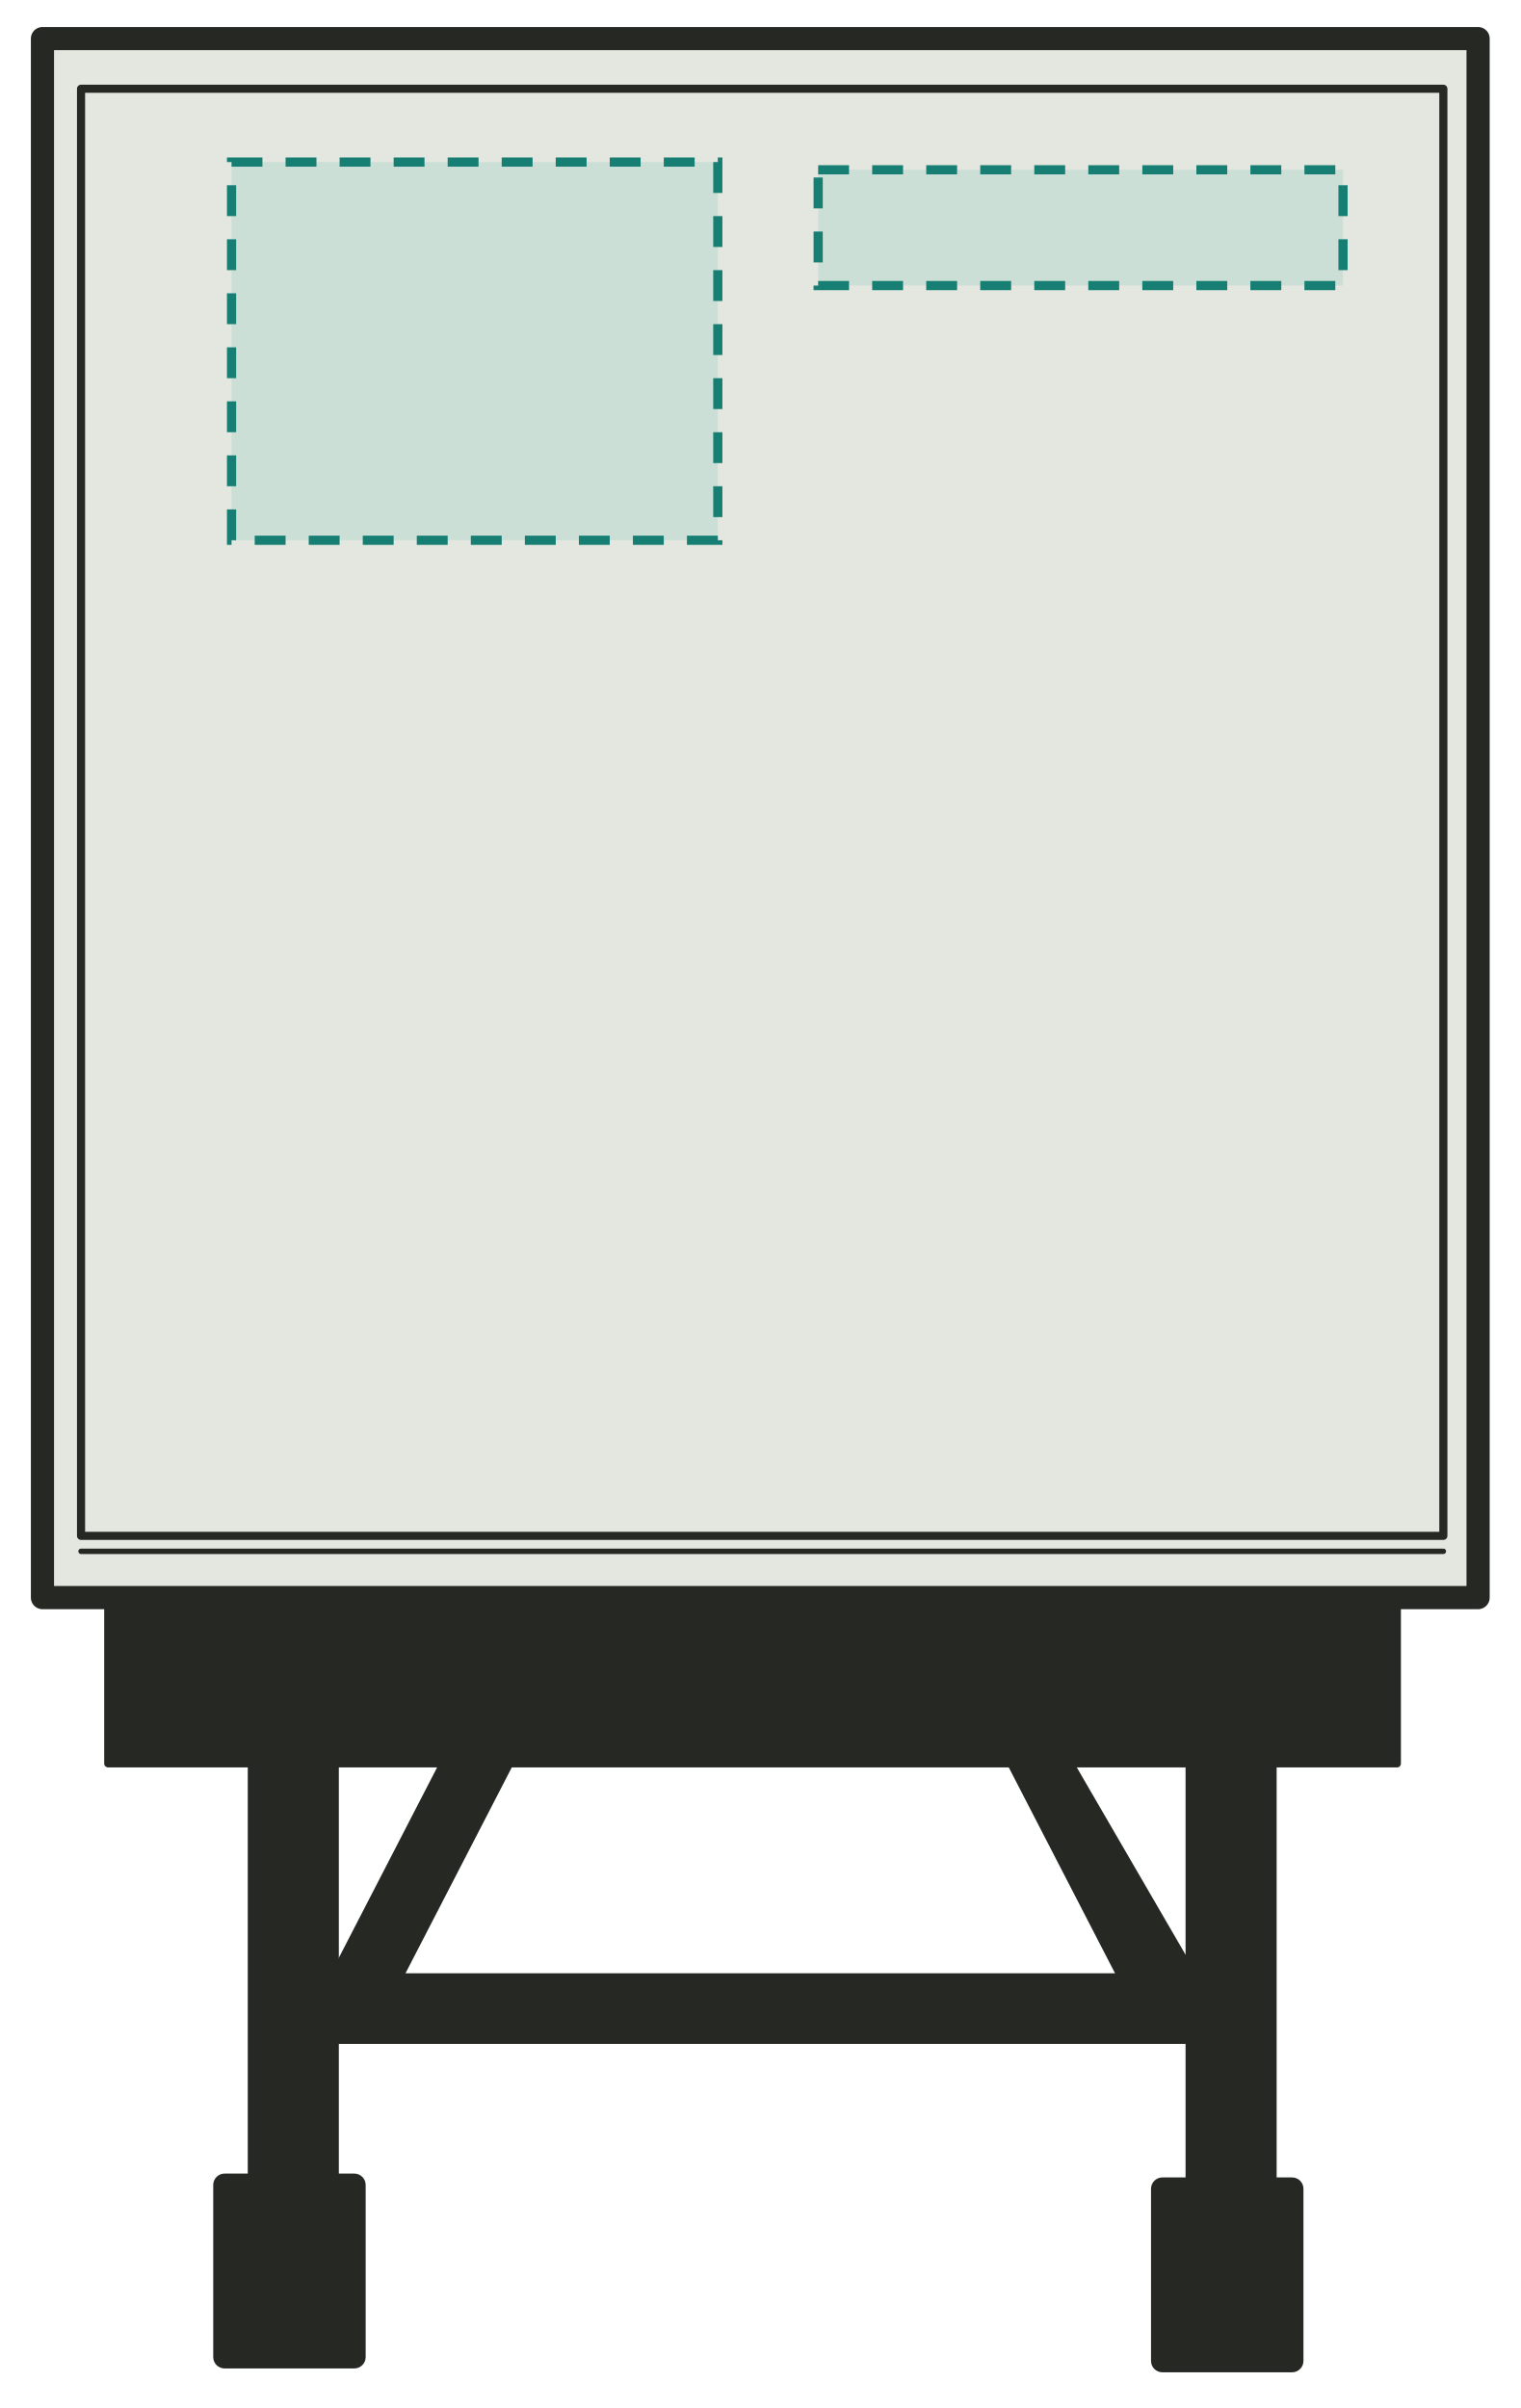
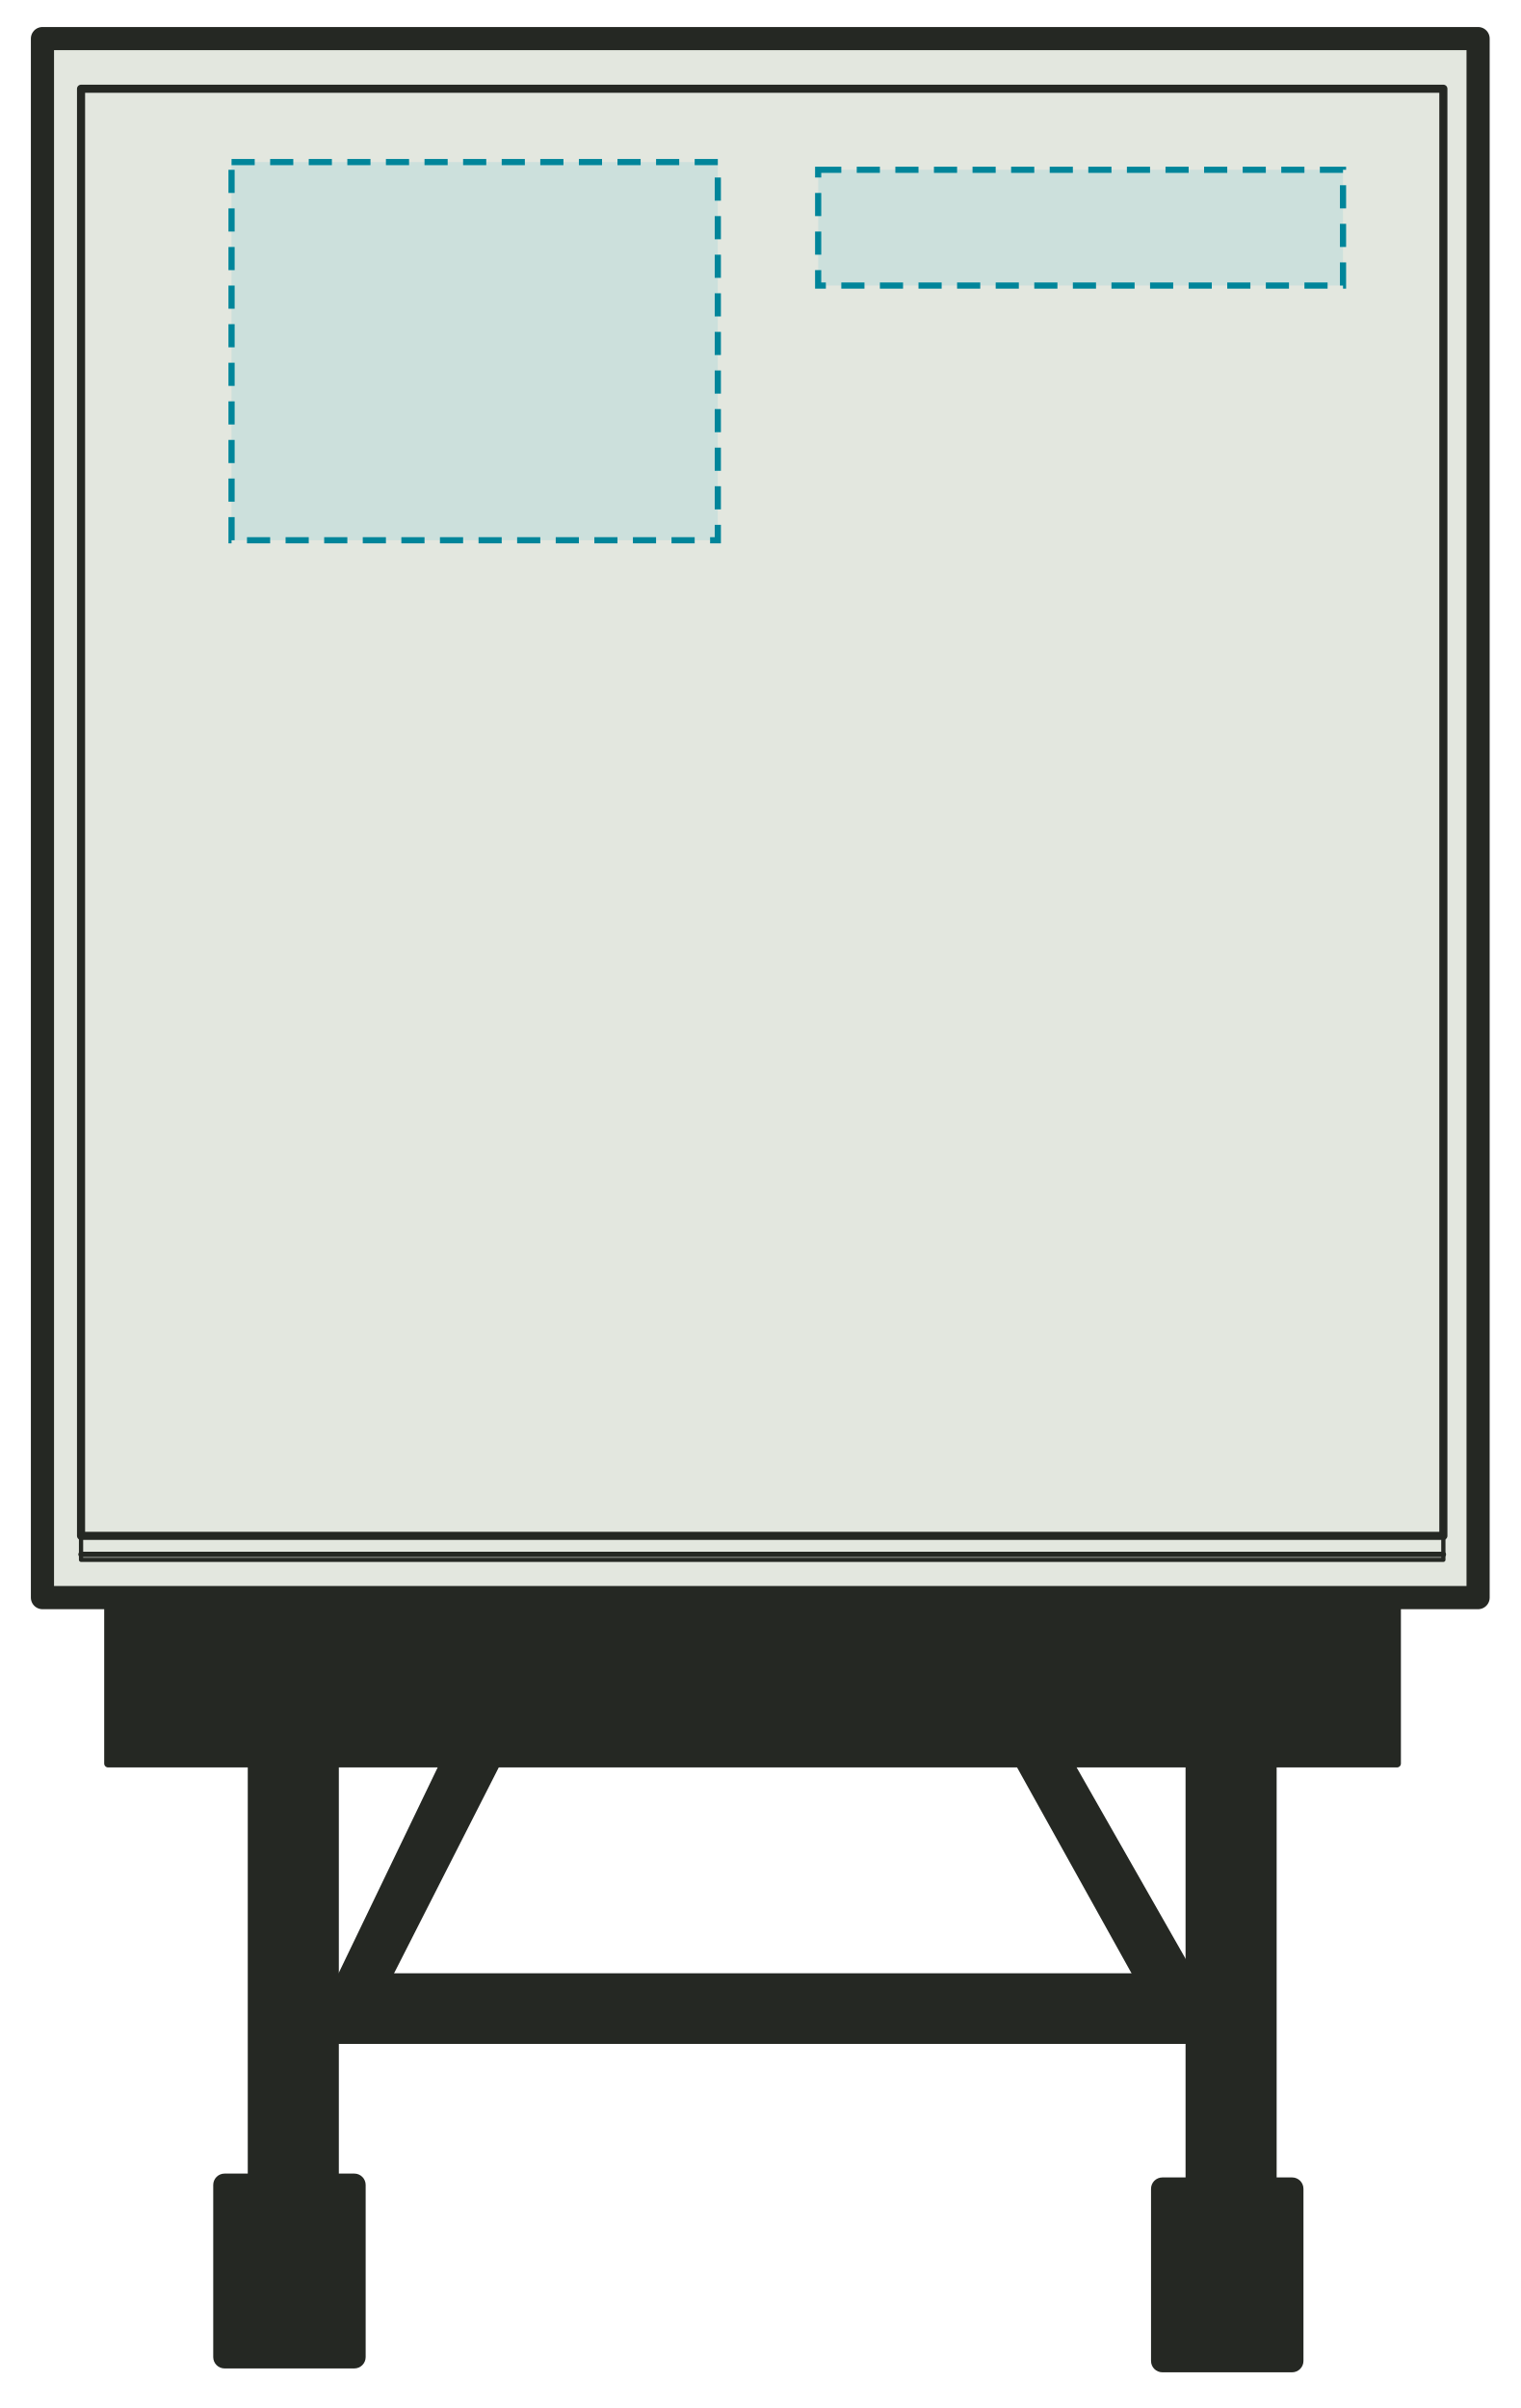
- <svg xmlns="http://www.w3.org/2000/svg" width="197" height="312" viewBox="411 681 197 312" version="1.1" data-asset="V15-trailer-front" data-revision="source-reconstruction-20261018">
+ <svg xmlns="http://www.w3.org/2000/svg" width="197" height="312" viewBox="411 681 197 312" version="1.1" data-asset="V15-trailer-front" data-revision="trailers-signs-r2">
  <g id="object" data-layer="object">
    <g id="V15-trailer-front-landing-gear" data-part="landing-gear">
      <rect id="V15-trailer-front-upper-support-1" data-part="upper-support" stroke-linejoin="round" stroke-linecap="round" x="425" y="888" width="167" height="21.5" rx="0" fill="#252823" stroke="#252823" stroke-width="1" data-material="tyre" />
      <rect id="V15-trailer-front-left-leg-2" data-part="left-leg" stroke-linejoin="round" stroke-linecap="round" x="443.5" y="908" width="11" height="57" rx="0" fill="#252823" stroke="#252823" stroke-width="0.8" data-material="tyre" />
      <rect id="V15-trailer-front-right-leg-3" data-part="right-leg" stroke-linejoin="round" stroke-linecap="round" x="565" y="908" width="11" height="58" rx="0" fill="#252823" stroke="#252823" stroke-width="0.8" data-material="tyre" />
-       <polygon id="V15-trailer-front-left-brace-4" data-part="left-brace" stroke-linejoin="round" stroke-linecap="round" points="469,908 478,908 462,939 453,939" fill="#252823" stroke="#252823" stroke-width="0.6" data-material="tyre" />
-       <polygon id="V15-trailer-front-right-brace-5" data-part="right-brace" stroke-linejoin="round" stroke-linecap="round" points="541,908 549,908 567,939 557,939" fill="#252823" stroke="#252823" stroke-width="0.6" data-material="tyre" />
+       <polygon id="V15-trailer-front-left-brace-4" data-part="left-brace" stroke-linejoin="round" stroke-linecap="round" points="469,908 476.3,908 461.3,937.5 454.8,937.5" fill="#252823" stroke="#252823" stroke-width="0.6" data-material="tyre" />
+       <polygon id="V15-trailer-front-right-brace-5" data-part="right-brace" stroke-linejoin="round" stroke-linecap="round" points="542,908 549,908 565.8,937.5 558.4,937.5" fill="#252823" stroke="#252823" stroke-width="0.6" data-material="tyre" />
      <rect id="V15-trailer-front-crossbar-6" data-part="crossbar" stroke-linejoin="round" stroke-linecap="round" x="451" y="937" width="119" height="8.5" rx="0" fill="#252823" stroke="#252823" stroke-width="0.65" data-material="tyre" />
      <rect id="V15-trailer-front-left-foot-7" data-part="left-foot" stroke-linejoin="round" stroke-linecap="round" x="439" y="963" width="19" height="24.5" rx="1.1" fill="#252823" stroke="#252823" stroke-width="0.75" data-material="tyre" />
      <rect id="V15-trailer-front-right-foot-8" data-part="right-foot" stroke-linejoin="round" stroke-linecap="round" x="560.5" y="963.5" width="19" height="24.5" rx="1.1" fill="#252823" stroke="#252823" stroke-width="0.75" data-material="tyre" />
    </g>
    <g id="V15-trailer-front-front-box" data-part="front-box">
      <rect id="V15-trailer-front-outer-frame-9" data-part="outer-frame" stroke-linejoin="round" stroke-linecap="round" x="416.5" y="686" width="186" height="202" rx="0" fill="#e3e7df" stroke="#252823" stroke-width="3" data-material="cargo" />
      <rect id="V15-trailer-front-inner-panel-10" data-part="inner-panel" stroke-linejoin="round" stroke-linecap="round" x="421.5" y="692.5" width="176.5" height="187.5" rx="0" fill="#e3e7df" stroke="#252823" stroke-width="1.05" data-material="cargo" />
-       <line id="V15-trailer-front-bottom-inner-rail-11" data-part="bottom-inner-rail" stroke-linejoin="round" stroke-linecap="round" x1="421.5" y1="882" x2="598" y2="882" stroke="#252823" stroke-width="0.7" />
+       <line id="V15-trailer-front-bottom-inner-rail-11" data-part="bottom-inner-rail" stroke-linejoin="round" stroke-linecap="round" x1="421.5" y1="882.4" x2="598" y2="882.4" stroke="#252823" stroke-width="0.7" />
    </g>
+     <path id="V15-trailer-front-lower-sill-returns" d="M421.5 880 L421.5 883.1 L598 883.1 L598 880" fill="none" stroke="#252823" stroke-width="0.55" stroke-linecap="round" stroke-linejoin="round" data-part="V15-trailer-front-lower-sill-returns" />
  </g>
  <g id="branding" data-layer="branding" aria-label="Insert replacement identity artwork here" />
-   <g id="branding-zones" data-layer="guides">
-     <polygon id="zone-front-signature" points="441,702 504,702 504,751 441,751" fill="#24a494" fill-opacity=".12" stroke="#167e73" stroke-width="1.19" stroke-dasharray="4 3" data-zone="front-signature" />
-     <polygon id="zone-front-unit" points="517,703 585,703 585,718 517,718" fill="#24a494" fill-opacity=".12" stroke="#167e73" stroke-width="1.19" stroke-dasharray="4 3" data-zone="front-unit" />
+   <g id="branding-guides" data-layer="branding-guides">
+     <polygon id="guide-front-signature" points="441,702 504,702 504,751 441,751" fill="#24abc4" fill-opacity=".12" stroke="#00859a" stroke-width="0.8" stroke-dasharray="3 2" data-role="guide" />
+     <polygon id="guide-front-unit" points="517,703 585,703 585,718 517,718" fill="#24abc4" fill-opacity=".12" stroke="#00859a" stroke-width="0.8" stroke-dasharray="3 2" data-role="guide" />
  </g>
</svg>
